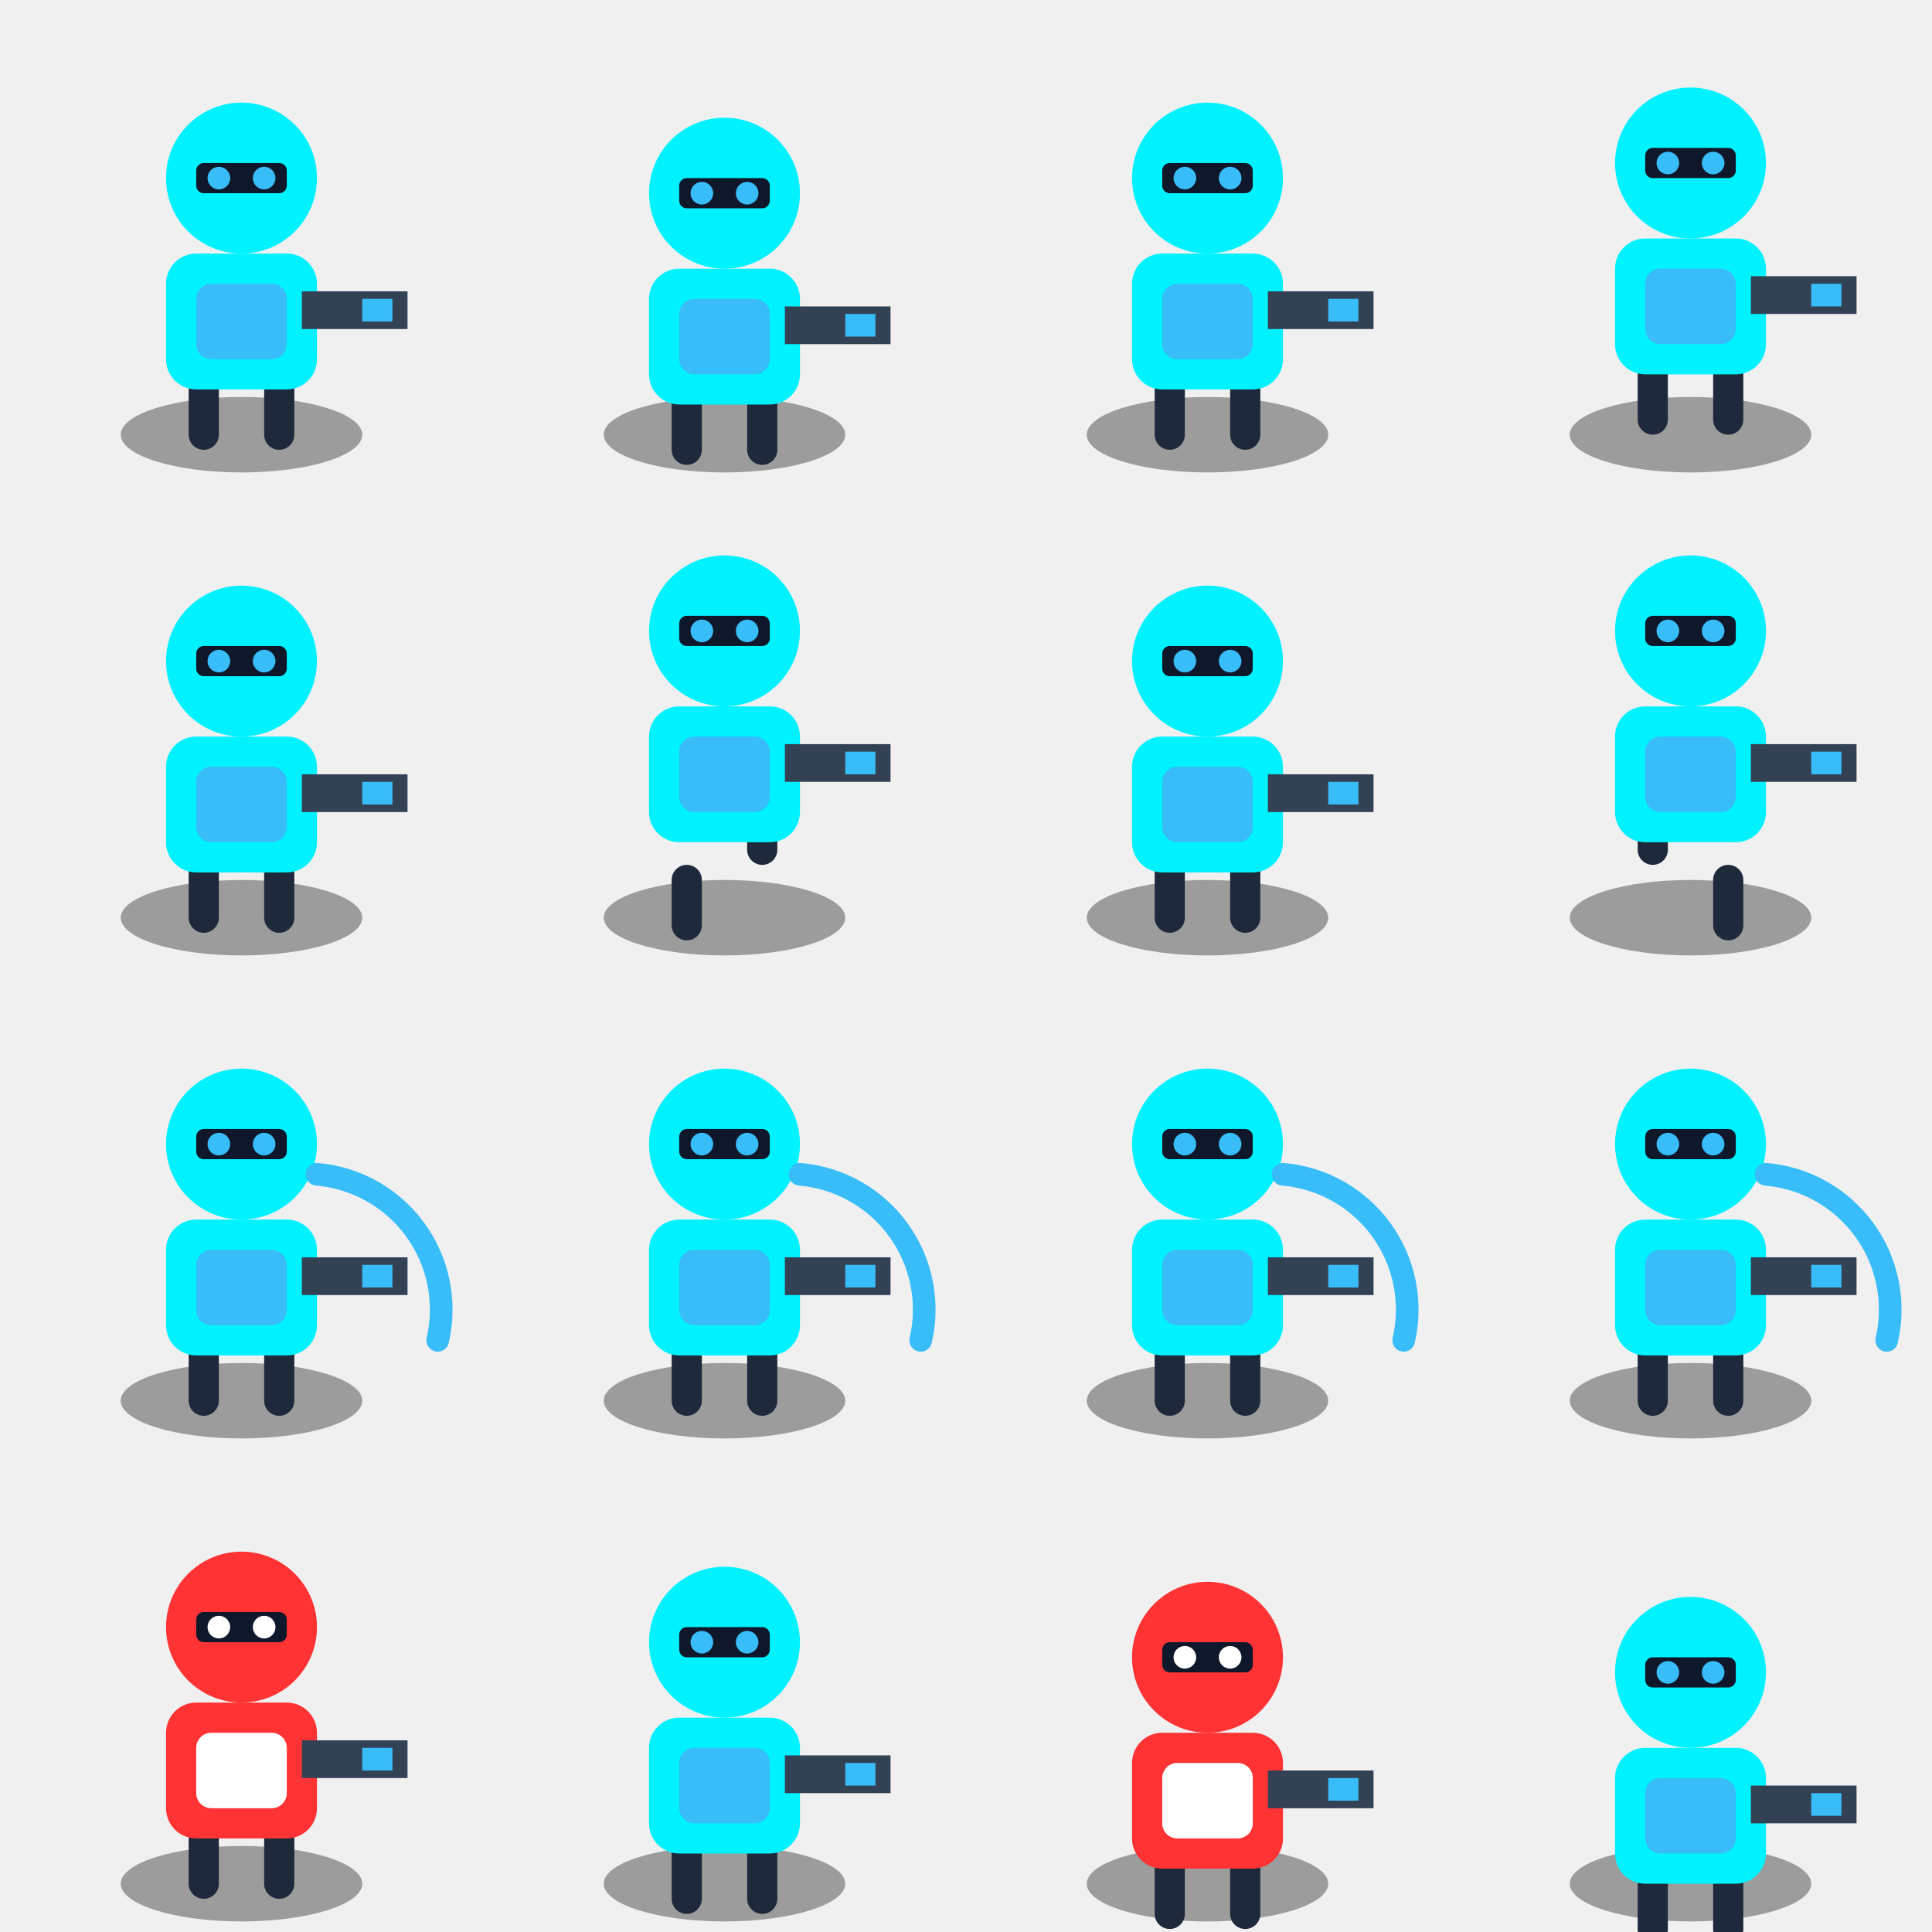
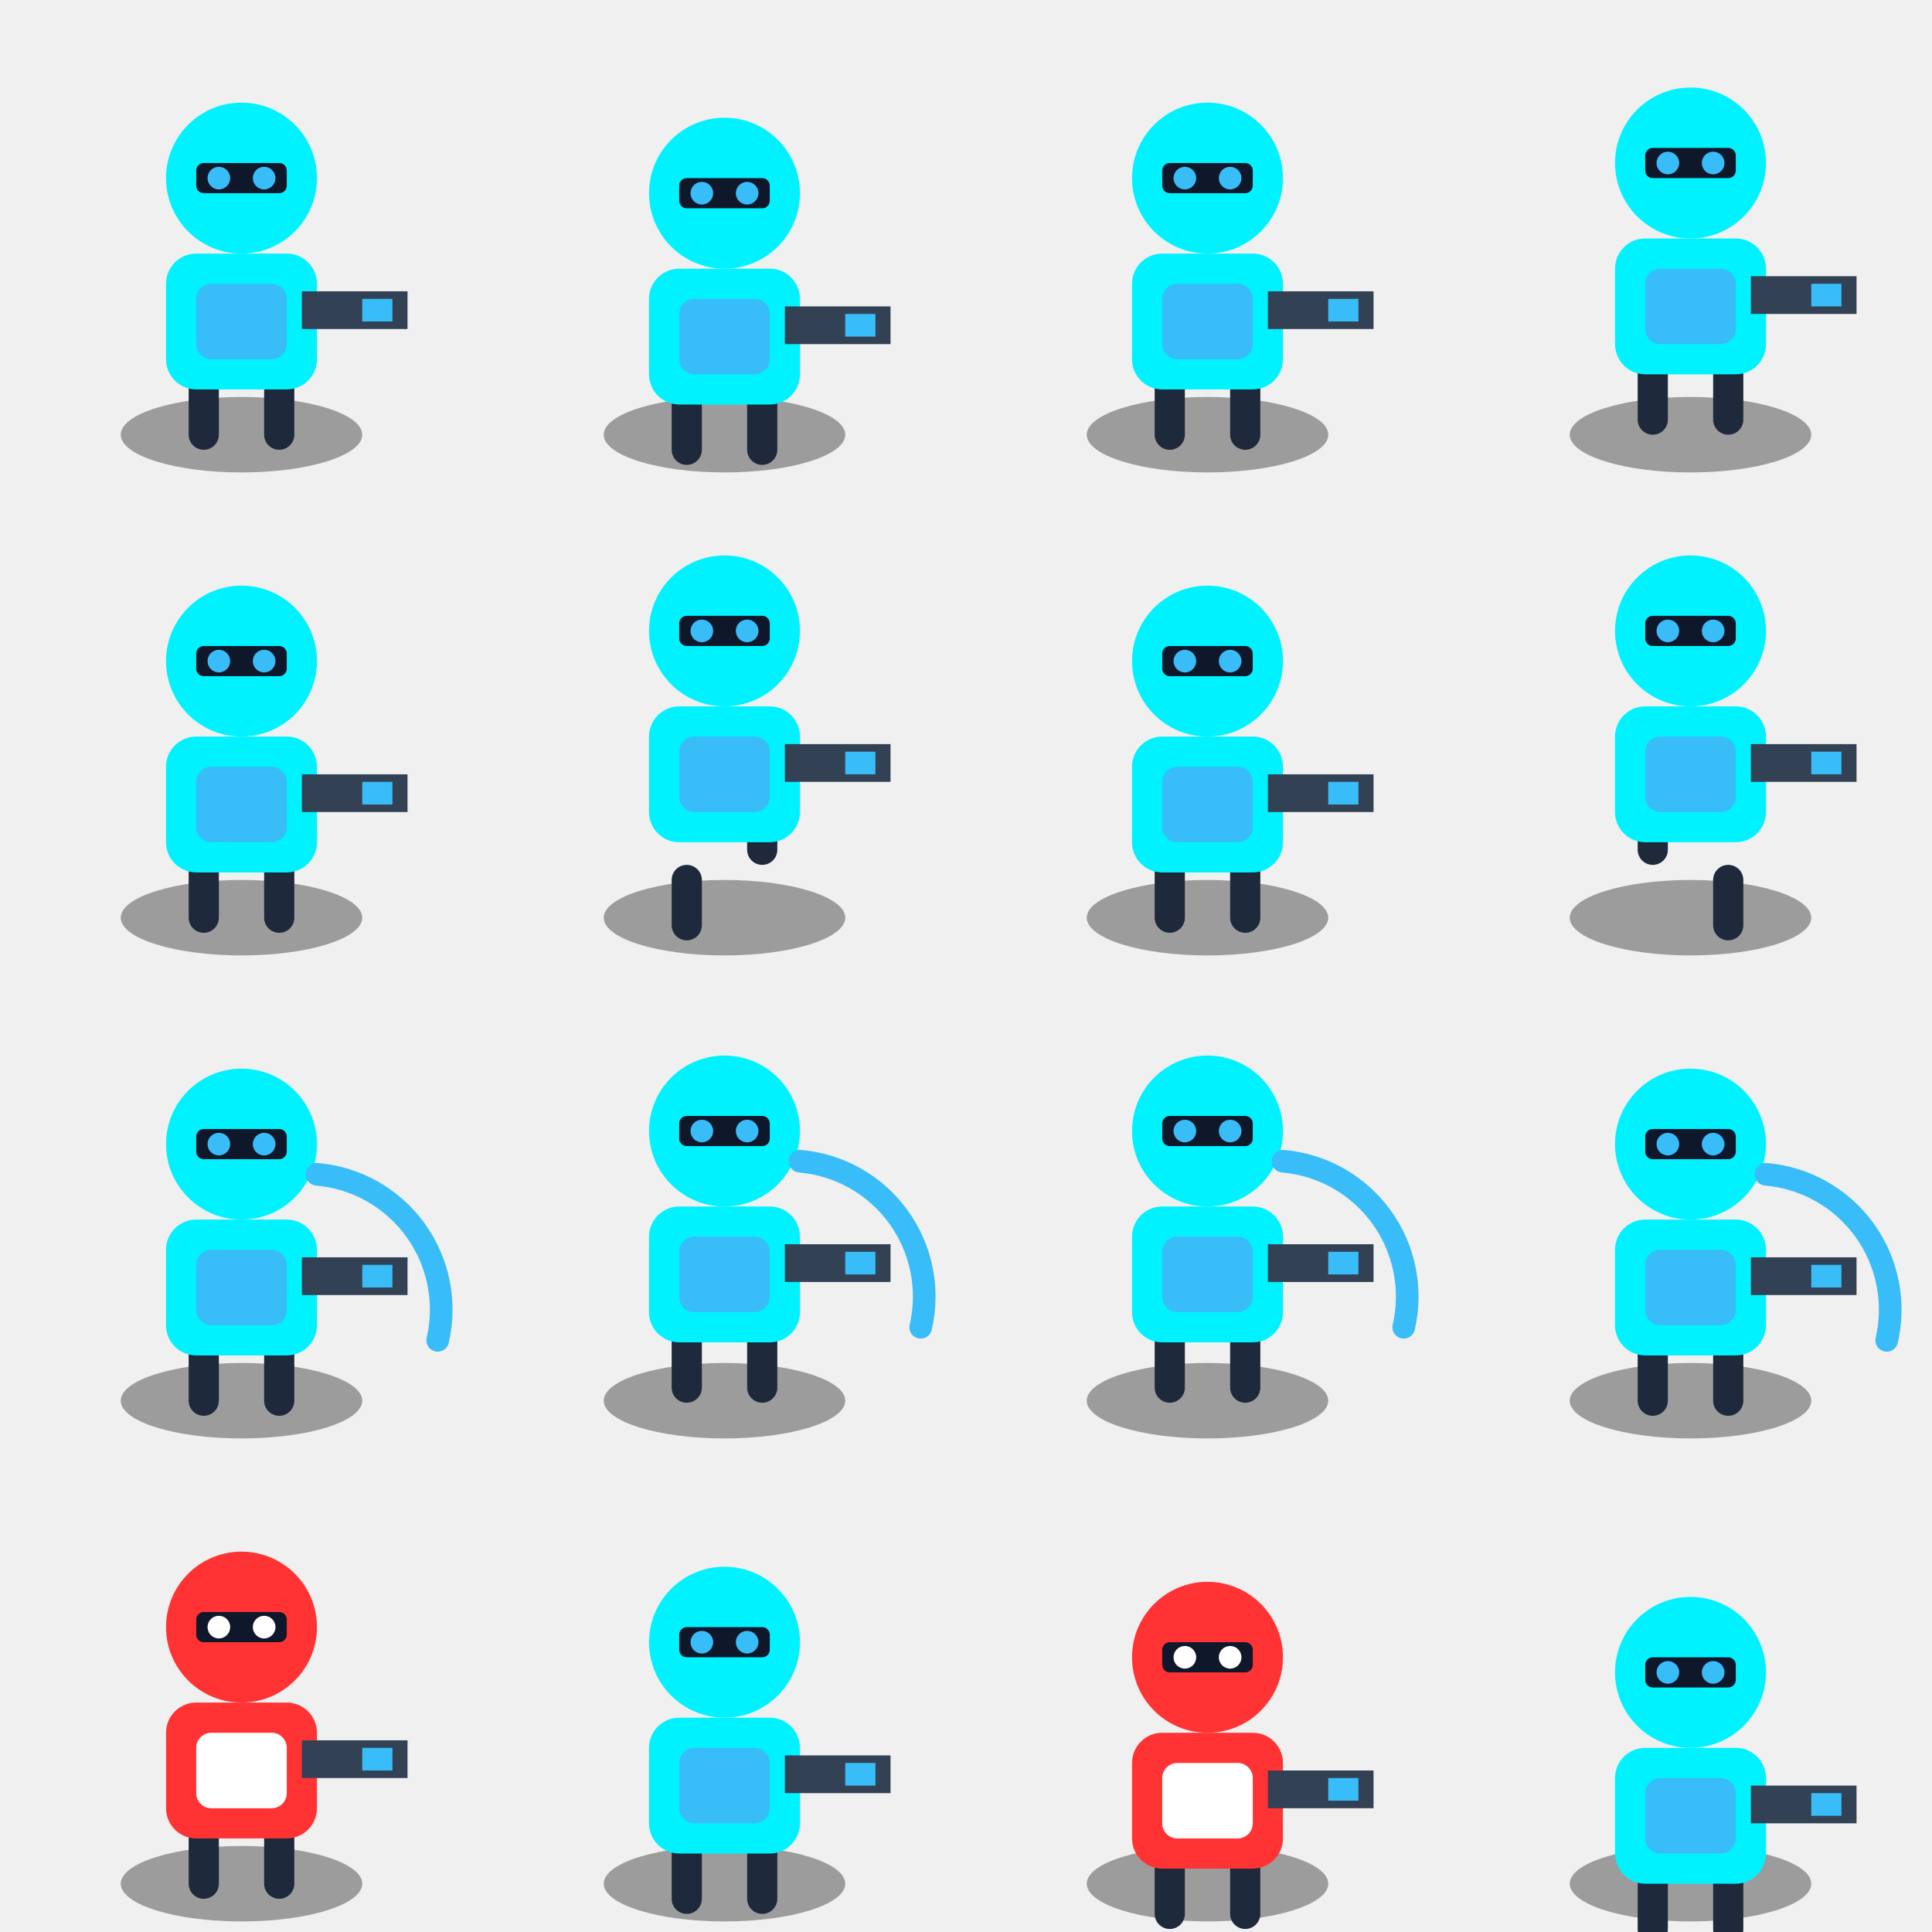
<svg xmlns="http://www.w3.org/2000/svg" viewBox="0 0 256 256" width="256" height="256">
  <defs>
    <filter id="glow" x="-20%" y="-20%" width="140%" height="140%">
      <feGaussianBlur stdDeviation="2" result="blur" />
      <feComposite in="SourceGraphic" in2="blur" operator="over" />
    </filter>
  </defs>
  <ellipse cx="32" cy="57.6" rx="16" ry="5" fill="rgba(0,0,0,0.35)" />
  <rect x="25" y="49.6" width="4" height="10" rx="2" fill="#1e293b" />
  <rect x="35" y="49.6" width="4" height="10" rx="2" fill="#1e293b" />
  <rect x="22" y="33.6" width="20" height="18" rx="4" fill="#00f2ff" />
  <rect x="26" y="37.6" width="12" height="10" rx="2" fill="#38bdf8" />
  <circle cx="32" cy="23.6" r="10" fill="#00f2ff" />
  <rect x="26" y="21.6" width="12" height="4" rx="1" fill="#0f172a" />
  <circle cx="29" cy="23.6" r="1.5" fill="#38bdf8" />
  <circle cx="35" cy="23.6" r="1.5" fill="#38bdf8" />
  <rect x="40" y="38.6" width="14" height="5" fill="#334155" />
  <rect x="48" y="39.6" width="4" height="3" fill="#38bdf8" />
  <ellipse cx="96" cy="57.6" rx="16" ry="5" fill="rgba(0,0,0,0.35)" />
  <rect x="89" y="51.6" width="4" height="10" rx="2" fill="#1e293b" />
  <rect x="99" y="51.6" width="4" height="10" rx="2" fill="#1e293b" />
  <rect x="86" y="35.6" width="20" height="18" rx="4" fill="#00f2ff" />
  <rect x="90" y="39.6" width="12" height="10" rx="2" fill="#38bdf8" />
  <circle cx="96" cy="25.6" r="10" fill="#00f2ff" />
  <rect x="90" y="23.6" width="12" height="4" rx="1" fill="#0f172a" />
  <circle cx="93" cy="25.6" r="1.5" fill="#38bdf8" />
  <circle cx="99" cy="25.6" r="1.5" fill="#38bdf8" />
  <rect x="104" y="40.6" width="14" height="5" fill="#334155" />
  <rect x="112" y="41.6" width="4" height="3" fill="#38bdf8" />
  <ellipse cx="160" cy="57.6" rx="16" ry="5" fill="rgba(0,0,0,0.35)" />
  <rect x="153" y="49.6" width="4" height="10" rx="2" fill="#1e293b" />
  <rect x="163" y="49.6" width="4" height="10" rx="2" fill="#1e293b" />
  <rect x="150" y="33.6" width="20" height="18" rx="4" fill="#00f2ff" />
  <rect x="154" y="37.6" width="12" height="10" rx="2" fill="#38bdf8" />
  <circle cx="160" cy="23.6" r="10" fill="#00f2ff" />
  <rect x="154" y="21.6" width="12" height="4" rx="1" fill="#0f172a" />
  <circle cx="157" cy="23.6" r="1.5" fill="#38bdf8" />
  <circle cx="163" cy="23.6" r="1.5" fill="#38bdf8" />
  <rect x="168" y="38.6" width="14" height="5" fill="#334155" />
  <rect x="176" y="39.6" width="4" height="3" fill="#38bdf8" />
  <ellipse cx="224" cy="57.6" rx="16" ry="5" fill="rgba(0,0,0,0.35)" />
  <rect x="217" y="47.6" width="4" height="10" rx="2" fill="#1e293b" />
  <rect x="227" y="47.6" width="4" height="10" rx="2" fill="#1e293b" />
  <rect x="214" y="31.6" width="20" height="18" rx="4" fill="#00f2ff" />
  <rect x="218" y="35.6" width="12" height="10" rx="2" fill="#38bdf8" />
  <circle cx="224" cy="21.6" r="10" fill="#00f2ff" />
  <rect x="218" y="19.6" width="12" height="4" rx="1" fill="#0f172a" />
  <circle cx="221" cy="21.6" r="1.5" fill="#38bdf8" />
  <circle cx="227" cy="21.6" r="1.5" fill="#38bdf8" />
  <rect x="232" y="36.6" width="14" height="5" fill="#334155" />
  <rect x="240" y="37.6" width="4" height="3" fill="#38bdf8" />
  <ellipse cx="32" cy="121.6" rx="16" ry="5" fill="rgba(0,0,0,0.35)" />
  <rect x="25" y="113.6" width="4" height="10" rx="2" fill="#1e293b" />
  <rect x="35" y="113.6" width="4" height="10" rx="2" fill="#1e293b" />
  <rect x="22" y="97.6" width="20" height="18" rx="4" fill="#00f2ff" />
  <rect x="26" y="101.6" width="12" height="10" rx="2" fill="#38bdf8" />
  <circle cx="32" cy="87.6" r="10" fill="#00f2ff" />
  <rect x="26" y="85.6" width="12" height="4" rx="1" fill="#0f172a" />
  <circle cx="29" cy="87.6" r="1.5" fill="#38bdf8" />
  <circle cx="35" cy="87.6" r="1.5" fill="#38bdf8" />
  <rect x="40" y="102.6" width="14" height="5" fill="#334155" />
  <rect x="48" y="103.6" width="4" height="3" fill="#38bdf8" />
  <ellipse cx="96" cy="121.6" rx="16" ry="5" fill="rgba(0,0,0,0.35)" />
  <rect x="89" y="114.6" width="4" height="10" rx="2" fill="#1e293b" />
  <rect x="99" y="104.6" width="4" height="10" rx="2" fill="#1e293b" />
  <rect x="86" y="93.6" width="20" height="18" rx="4" fill="#00f2ff" />
  <rect x="90" y="97.6" width="12" height="10" rx="2" fill="#38bdf8" />
  <circle cx="96" cy="83.6" r="10" fill="#00f2ff" />
  <rect x="90" y="81.6" width="12" height="4" rx="1" fill="#0f172a" />
  <circle cx="93" cy="83.6" r="1.5" fill="#38bdf8" />
  <circle cx="99" cy="83.6" r="1.5" fill="#38bdf8" />
  <rect x="104" y="98.6" width="14" height="5" fill="#334155" />
  <rect x="112" y="99.6" width="4" height="3" fill="#38bdf8" />
  <ellipse cx="160" cy="121.6" rx="16" ry="5" fill="rgba(0,0,0,0.35)" />
  <rect x="153" y="113.6" width="4" height="10" rx="2" fill="#1e293b" />
  <rect x="163" y="113.6" width="4" height="10" rx="2" fill="#1e293b" />
  <rect x="150" y="97.6" width="20" height="18" rx="4" fill="#00f2ff" />
  <rect x="154" y="101.6" width="12" height="10" rx="2" fill="#38bdf8" />
  <circle cx="160" cy="87.6" r="10" fill="#00f2ff" />
  <rect x="154" y="85.6" width="12" height="4" rx="1" fill="#0f172a" />
  <circle cx="157" cy="87.6" r="1.5" fill="#38bdf8" />
  <circle cx="163" cy="87.6" r="1.5" fill="#38bdf8" />
  <rect x="168" y="102.6" width="14" height="5" fill="#334155" />
  <rect x="176" y="103.6" width="4" height="3" fill="#38bdf8" />
  <ellipse cx="224" cy="121.6" rx="16" ry="5" fill="rgba(0,0,0,0.35)" />
  <rect x="217" y="104.6" width="4" height="10" rx="2" fill="#1e293b" />
  <rect x="227" y="114.6" width="4" height="10" rx="2" fill="#1e293b" />
  <rect x="214" y="93.6" width="20" height="18" rx="4" fill="#00f2ff" />
  <rect x="218" y="97.6" width="12" height="10" rx="2" fill="#38bdf8" />
  <circle cx="224" cy="83.6" r="10" fill="#00f2ff" />
  <rect x="218" y="81.6" width="12" height="4" rx="1" fill="#0f172a" />
  <circle cx="221" cy="83.6" r="1.5" fill="#38bdf8" />
  <circle cx="227" cy="83.6" r="1.5" fill="#38bdf8" />
  <rect x="232" y="98.6" width="14" height="5" fill="#334155" />
  <rect x="240" y="99.6" width="4" height="3" fill="#38bdf8" />
  <ellipse cx="32" cy="185.6" rx="16" ry="5" fill="rgba(0,0,0,0.35)" />
  <rect x="25" y="177.6" width="4" height="10" rx="2" fill="#1e293b" />
  <rect x="35" y="177.6" width="4" height="10" rx="2" fill="#1e293b" />
  <rect x="22" y="161.6" width="20" height="18" rx="4" fill="#00f2ff" />
  <rect x="26" y="165.6" width="12" height="10" rx="2" fill="#38bdf8" />
  <circle cx="32" cy="151.6" r="10" fill="#00f2ff" />
  <rect x="26" y="149.6" width="12" height="4" rx="1" fill="#0f172a" />
  <circle cx="29" cy="151.6" r="1.5" fill="#38bdf8" />
  <circle cx="35" cy="151.6" r="1.5" fill="#38bdf8" />
  <rect x="40" y="166.6" width="14" height="5" fill="#334155" />
  <rect x="48" y="167.6" width="4" height="3" fill="#38bdf8" />
  <path d="M 42 155.6 A 18 18 0 0 1 58 177.6" fill="none" stroke="#38bdf8" stroke-width="3" stroke-linecap="round" />
  <ellipse cx="96" cy="185.6" rx="16" ry="5" fill="rgba(0,0,0,0.35)" />
-   <rect x="89" y="177.6" width="4" height="10" rx="2" fill="#1e293b" />
-   <rect x="99" y="177.6" width="4" height="10" rx="2" fill="#1e293b" />
-   <rect x="86" y="161.6" width="20" height="18" rx="4" fill="#00f2ff" />
-   <rect x="90" y="165.6" width="12" height="10" rx="2" fill="#38bdf8" />
-   <circle cx="96" cy="151.6" r="10" fill="#00f2ff" />
-   <rect x="90" y="149.6" width="12" height="4" rx="1" fill="#0f172a" />
-   <circle cx="93" cy="151.6" r="1.5" fill="#38bdf8" />
-   <circle cx="99" cy="151.6" r="1.5" fill="#38bdf8" />
-   <rect x="104" y="166.6" width="14" height="5" fill="#334155" />
-   <rect x="112" y="167.6" width="4" height="3" fill="#38bdf8" />
-   <path d="M 106 155.6 A 18 18 0 0 1 122 177.6" fill="none" stroke="#38bdf8" stroke-width="3" stroke-linecap="round" />
+   <rect x="89" y="175.868" width="4" height="10" rx="2" fill="#1e293b" />
+   <rect x="99" y="175.868" width="4" height="10" rx="2" fill="#1e293b" />
+   <rect x="86" y="159.868" width="20" height="18" rx="4" fill="#00f2ff" />
+   <rect x="90" y="163.868" width="12" height="10" rx="2" fill="#38bdf8" />
+   <circle cx="96" cy="149.868" r="10" fill="#00f2ff" />
+   <rect x="90" y="147.868" width="12" height="4" rx="1" fill="#0f172a" />
+   <circle cx="93" cy="149.868" r="1.5" fill="#38bdf8" />
+   <circle cx="99" cy="149.868" r="1.5" fill="#38bdf8" />
+   <rect x="104" y="164.868" width="14" height="5" fill="#334155" />
+   <rect x="112" y="165.868" width="4" height="3" fill="#38bdf8" />
+   <path d="M 106 153.868 A 18 18 0 0 1 122 175.868" fill="none" stroke="#38bdf8" stroke-width="3" stroke-linecap="round" />
  <ellipse cx="160" cy="185.6" rx="16" ry="5" fill="rgba(0,0,0,0.35)" />
-   <rect x="153" y="177.6" width="4" height="10" rx="2" fill="#1e293b" />
-   <rect x="163" y="177.6" width="4" height="10" rx="2" fill="#1e293b" />
-   <rect x="150" y="161.6" width="20" height="18" rx="4" fill="#00f2ff" />
-   <rect x="154" y="165.6" width="12" height="10" rx="2" fill="#38bdf8" />
-   <circle cx="160" cy="151.6" r="10" fill="#00f2ff" />
-   <rect x="154" y="149.6" width="12" height="4" rx="1" fill="#0f172a" />
-   <circle cx="157" cy="151.6" r="1.5" fill="#38bdf8" />
-   <circle cx="163" cy="151.6" r="1.5" fill="#38bdf8" />
-   <rect x="168" y="166.6" width="14" height="5" fill="#334155" />
-   <rect x="176" y="167.6" width="4" height="3" fill="#38bdf8" />
-   <path d="M 170 155.6 A 18 18 0 0 1 186 177.6" fill="none" stroke="#38bdf8" stroke-width="3" stroke-linecap="round" />
+   <rect x="153" y="175.868" width="4" height="10" rx="2" fill="#1e293b" />
+   <rect x="163" y="175.868" width="4" height="10" rx="2" fill="#1e293b" />
+   <rect x="150" y="159.868" width="20" height="18" rx="4" fill="#00f2ff" />
+   <rect x="154" y="163.868" width="12" height="10" rx="2" fill="#38bdf8" />
+   <circle cx="160" cy="149.868" r="10" fill="#00f2ff" />
+   <rect x="154" y="147.868" width="12" height="4" rx="1" fill="#0f172a" />
+   <circle cx="157" cy="149.868" r="1.5" fill="#38bdf8" />
+   <circle cx="163" cy="149.868" r="1.5" fill="#38bdf8" />
+   <rect x="168" y="164.868" width="14" height="5" fill="#334155" />
+   <rect x="176" y="165.868" width="4" height="3" fill="#38bdf8" />
+   <path d="M 170 153.868 A 18 18 0 0 1 186 175.868" fill="none" stroke="#38bdf8" stroke-width="3" stroke-linecap="round" />
  <ellipse cx="224" cy="185.6" rx="16" ry="5" fill="rgba(0,0,0,0.35)" />
  <rect x="217" y="177.6" width="4" height="10" rx="2" fill="#1e293b" />
  <rect x="227" y="177.6" width="4" height="10" rx="2" fill="#1e293b" />
  <rect x="214" y="161.6" width="20" height="18" rx="4" fill="#00f2ff" />
  <rect x="218" y="165.6" width="12" height="10" rx="2" fill="#38bdf8" />
  <circle cx="224" cy="151.6" r="10" fill="#00f2ff" />
  <rect x="218" y="149.6" width="12" height="4" rx="1" fill="#0f172a" />
  <circle cx="221" cy="151.6" r="1.5" fill="#38bdf8" />
  <circle cx="227" cy="151.6" r="1.5" fill="#38bdf8" />
  <rect x="232" y="166.6" width="14" height="5" fill="#334155" />
  <rect x="240" y="167.6" width="4" height="3" fill="#38bdf8" />
  <path d="M 234 155.6 A 18 18 0 0 1 250 177.6" fill="none" stroke="#38bdf8" stroke-width="3" stroke-linecap="round" />
  <ellipse cx="32" cy="249.6" rx="16" ry="5" fill="rgba(0,0,0,0.35)" />
  <rect x="25" y="241.6" width="4" height="10" rx="2" fill="#1e293b" />
  <rect x="35" y="241.6" width="4" height="10" rx="2" fill="#1e293b" />
  <rect x="22" y="225.6" width="20" height="18" rx="4" fill="#ff3333" />
  <rect x="26" y="229.6" width="12" height="10" rx="2" fill="#ffffff" />
  <circle cx="32" cy="215.6" r="10" fill="#ff3333" />
  <rect x="26" y="213.6" width="12" height="4" rx="1" fill="#0f172a" />
  <circle cx="29" cy="215.6" r="1.5" fill="#ffffff" />
  <circle cx="35" cy="215.6" r="1.5" fill="#ffffff" />
  <rect x="40" y="230.6" width="14" height="5" fill="#334155" />
  <rect x="48" y="231.6" width="4" height="3" fill="#38bdf8" />
  <ellipse cx="96" cy="249.6" rx="16" ry="5" fill="rgba(0,0,0,0.35)" />
  <rect x="89" y="243.6" width="4" height="10" rx="2" fill="#1e293b" />
  <rect x="99" y="243.6" width="4" height="10" rx="2" fill="#1e293b" />
  <rect x="86" y="227.6" width="20" height="18" rx="4" fill="#00f2ff" />
  <rect x="90" y="231.6" width="12" height="10" rx="2" fill="#38bdf8" />
  <circle cx="96" cy="217.6" r="10" fill="#00f2ff" />
  <rect x="90" y="215.6" width="12" height="4" rx="1" fill="#0f172a" />
  <circle cx="93" cy="217.6" r="1.5" fill="#38bdf8" />
  <circle cx="99" cy="217.6" r="1.5" fill="#38bdf8" />
  <rect x="104" y="232.6" width="14" height="5" fill="#334155" />
  <rect x="112" y="233.6" width="4" height="3" fill="#38bdf8" />
  <ellipse cx="160" cy="249.6" rx="16" ry="5" fill="rgba(0,0,0,0.35)" />
  <rect x="153" y="245.6" width="4" height="10" rx="2" fill="#1e293b" />
  <rect x="163" y="245.6" width="4" height="10" rx="2" fill="#1e293b" />
  <rect x="150" y="229.6" width="20" height="18" rx="4" fill="#ff3333" />
  <rect x="154" y="233.6" width="12" height="10" rx="2" fill="#ffffff" />
  <circle cx="160" cy="219.6" r="10" fill="#ff3333" />
  <rect x="154" y="217.6" width="12" height="4" rx="1" fill="#0f172a" />
  <circle cx="157" cy="219.6" r="1.5" fill="#ffffff" />
  <circle cx="163" cy="219.6" r="1.5" fill="#ffffff" />
  <rect x="168" y="234.6" width="14" height="5" fill="#334155" />
  <rect x="176" y="235.6" width="4" height="3" fill="#38bdf8" />
  <ellipse cx="224" cy="249.6" rx="16" ry="5" fill="rgba(0,0,0,0.35)" />
  <rect x="217" y="247.6" width="4" height="10" rx="2" fill="#1e293b" />
  <rect x="227" y="247.6" width="4" height="10" rx="2" fill="#1e293b" />
  <rect x="214" y="231.6" width="20" height="18" rx="4" fill="#00f2ff" />
  <rect x="218" y="235.6" width="12" height="10" rx="2" fill="#38bdf8" />
  <circle cx="224" cy="221.6" r="10" fill="#00f2ff" />
  <rect x="218" y="219.6" width="12" height="4" rx="1" fill="#0f172a" />
  <circle cx="221" cy="221.6" r="1.5" fill="#38bdf8" />
  <circle cx="227" cy="221.6" r="1.5" fill="#38bdf8" />
  <rect x="232" y="236.6" width="14" height="5" fill="#334155" />
  <rect x="240" y="237.6" width="4" height="3" fill="#38bdf8" />
</svg>
